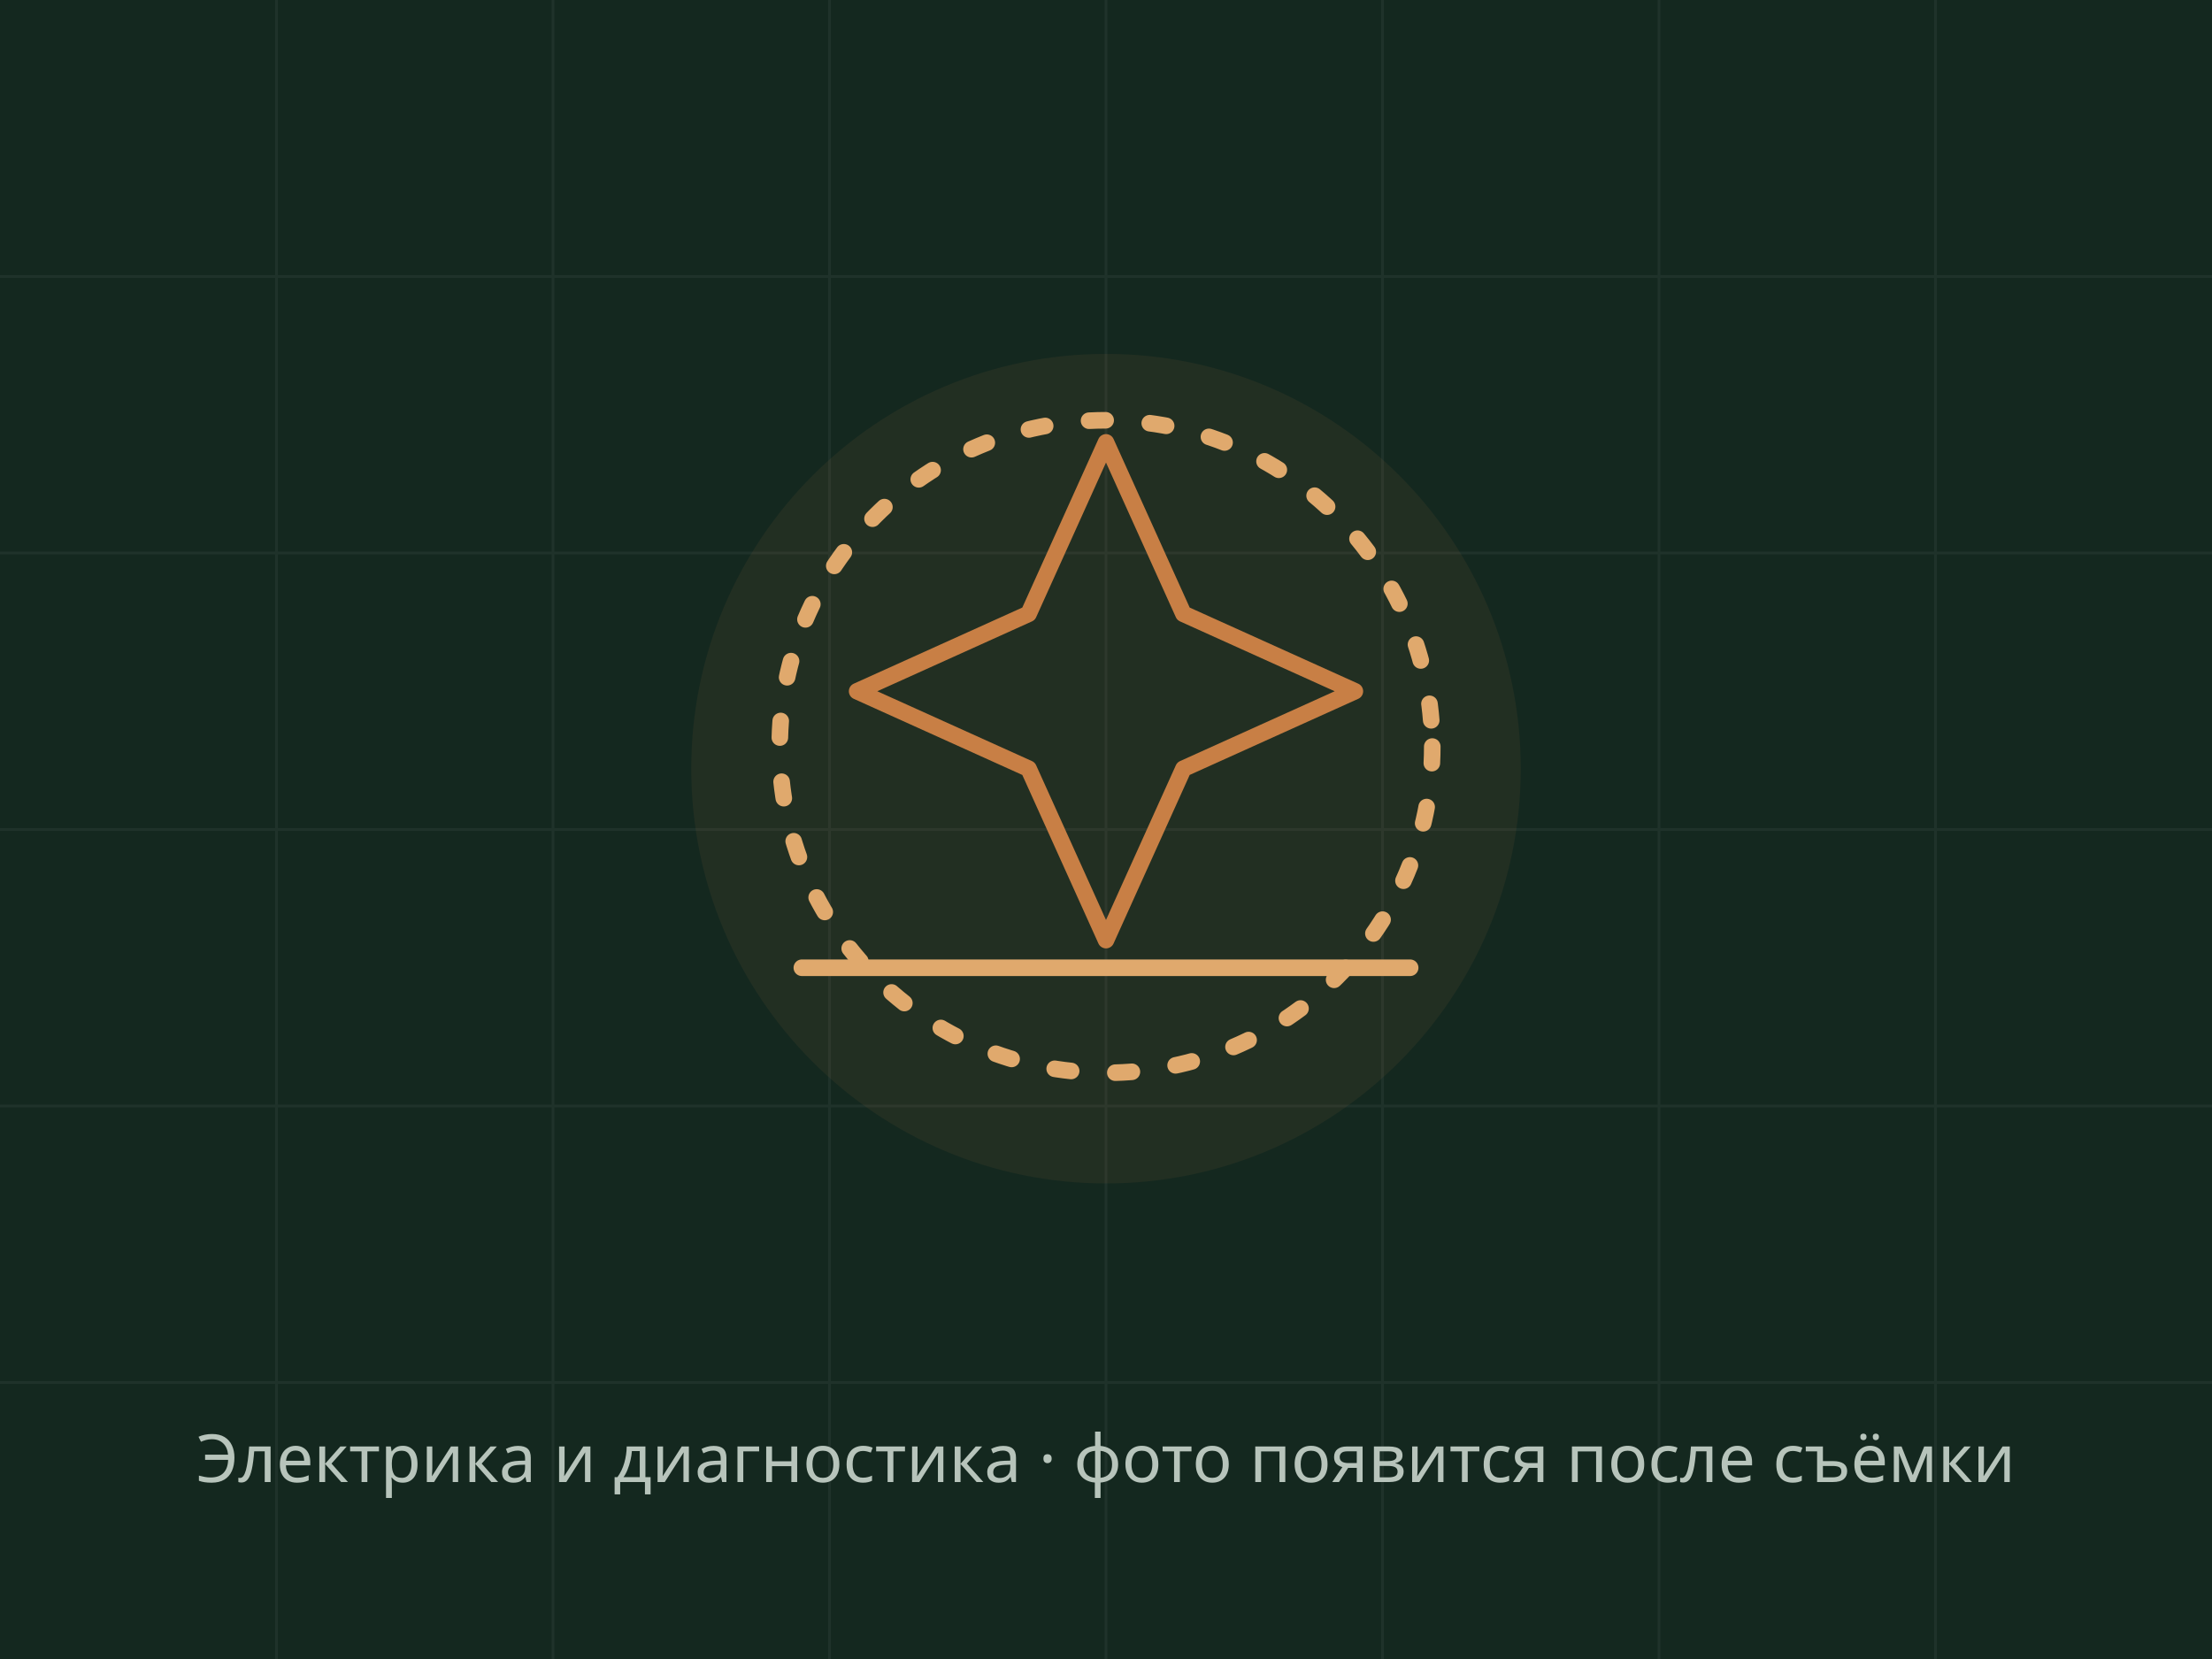
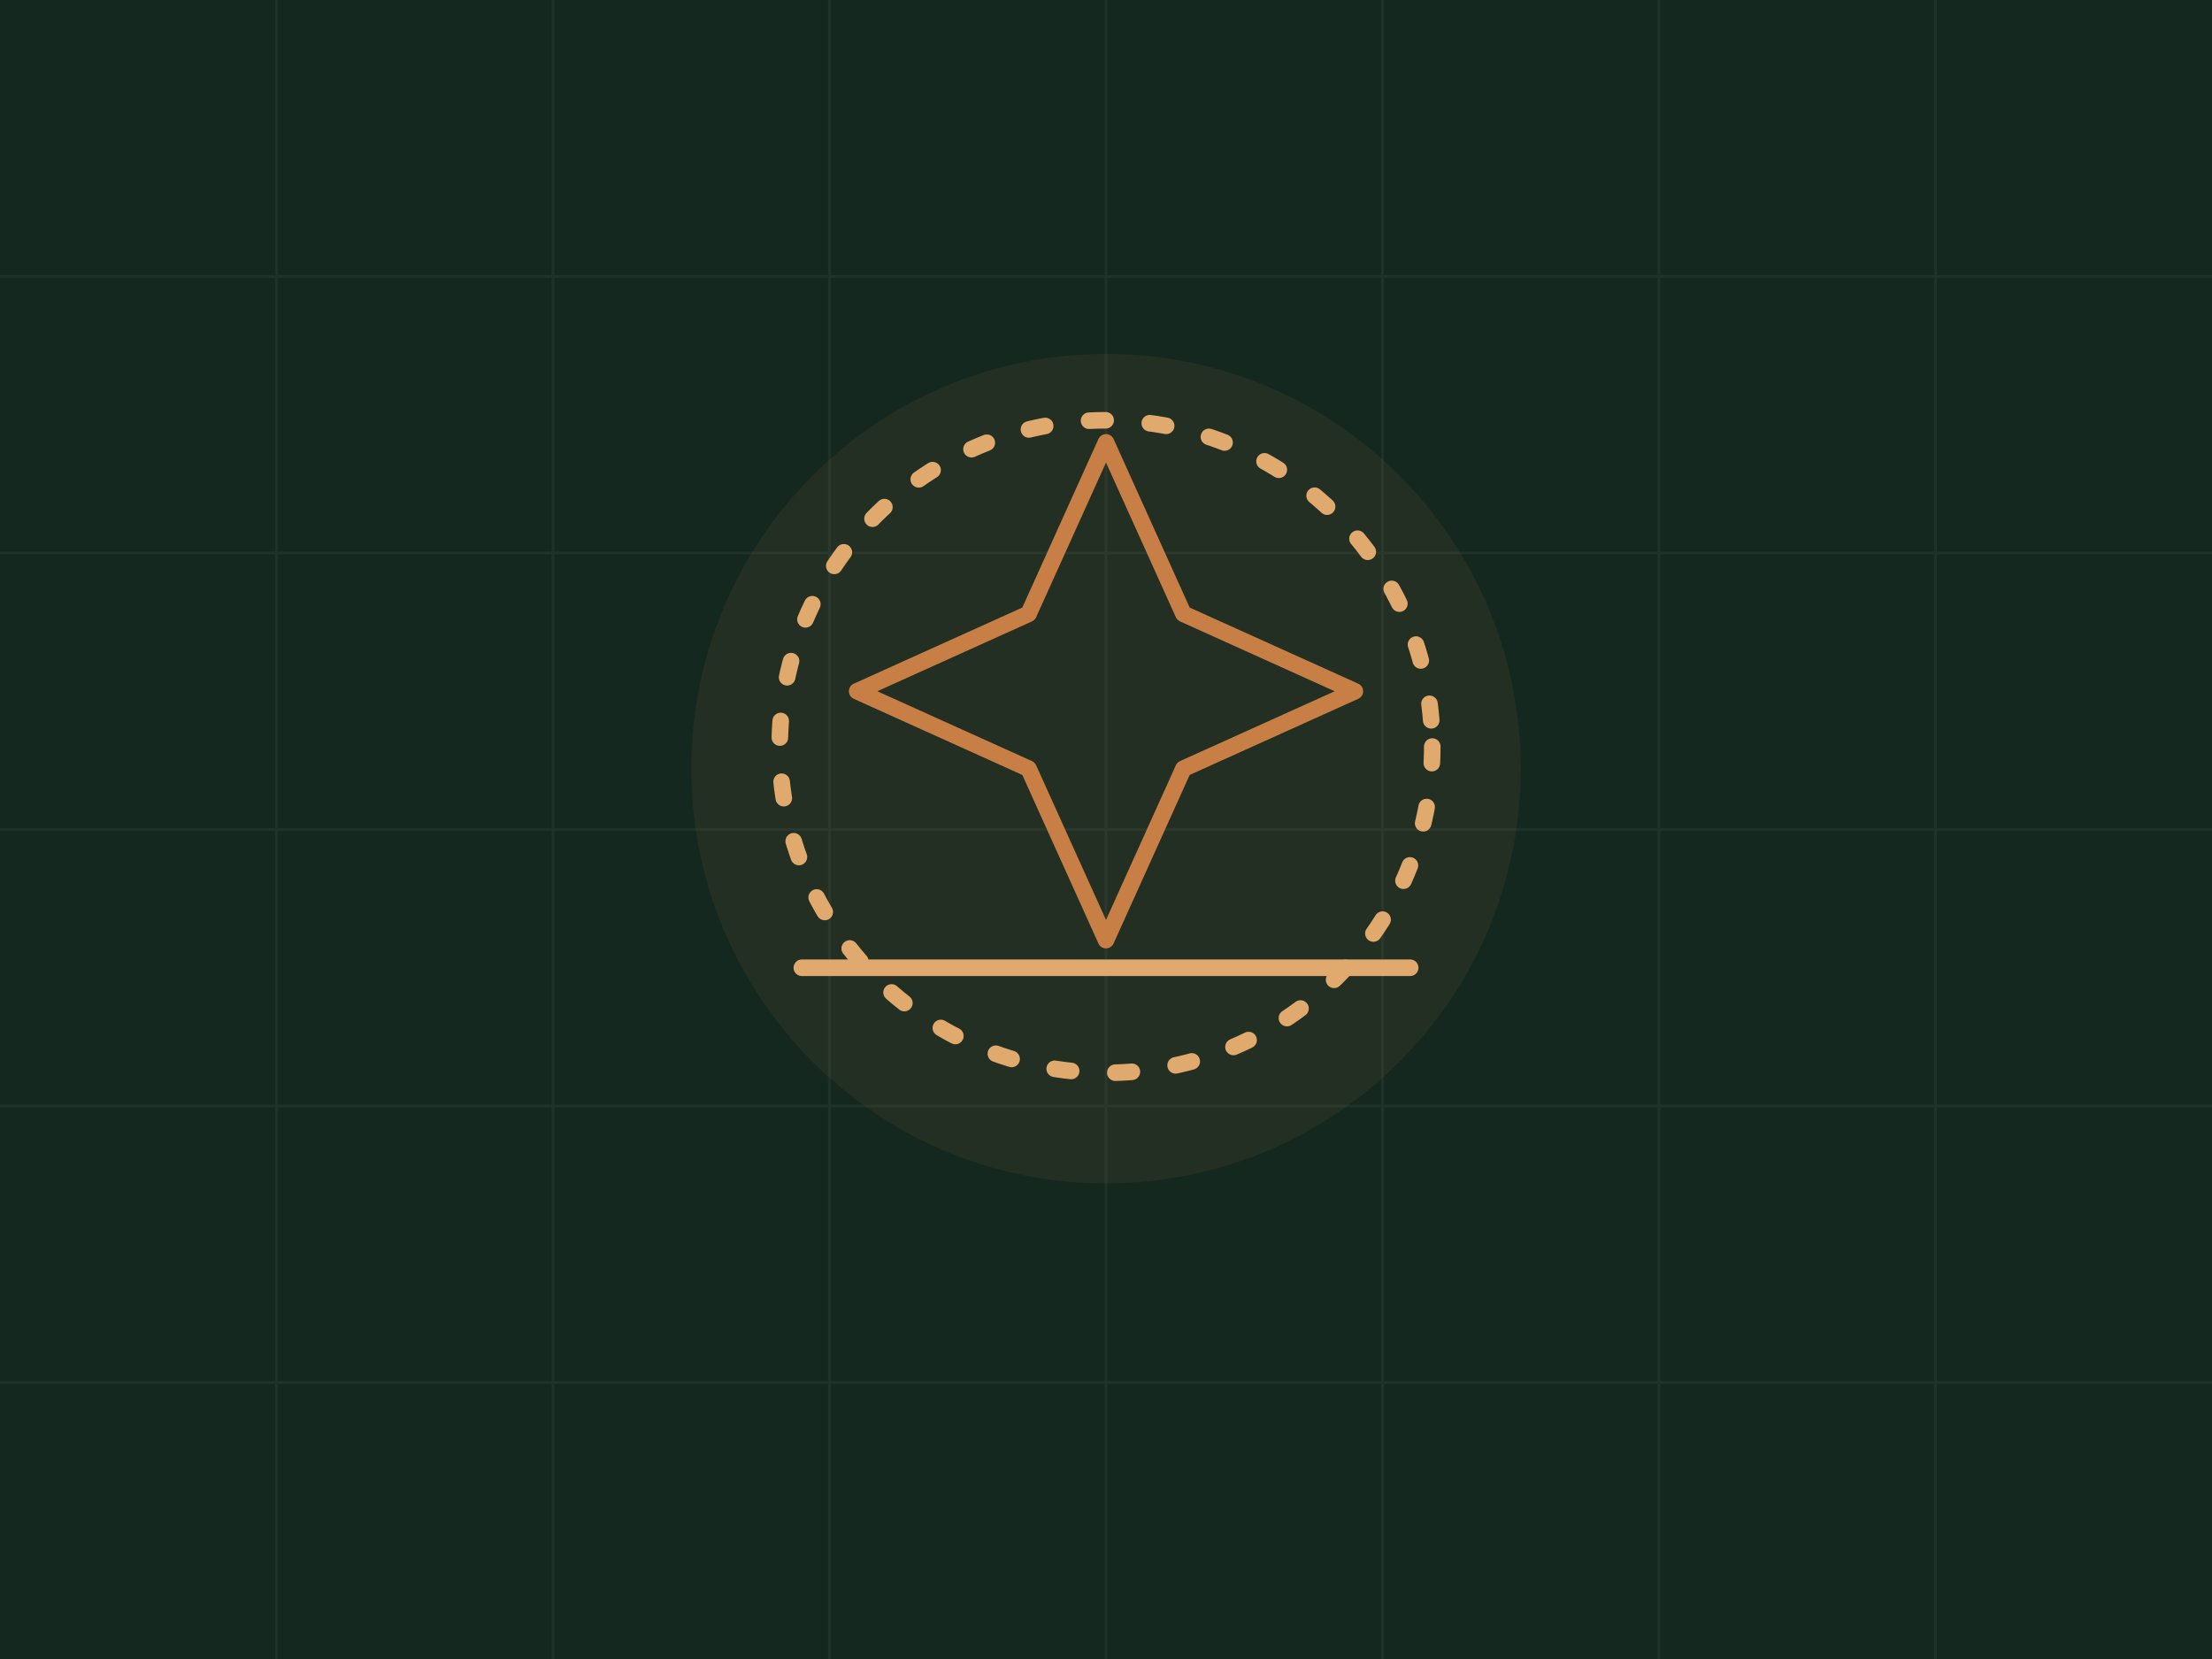
<svg xmlns="http://www.w3.org/2000/svg" viewBox="0 0 800 600" role="img">
  <rect width="800" height="600" fill="#14281F" />
  <g stroke="#B7C4BB" stroke-opacity=".07">
    <path d="M0 100h800M0 200h800M0 300h800M0 400h800M0 500h800M100 0v600M200 0v600M300 0v600M400 0v600M500 0v600M600 0v600M700 0v600" />
  </g>
  <circle cx="400" cy="278" r="150" fill="#C87F45" opacity=".08" />
  <g fill="none" stroke="#E0A96D" stroke-width="6" stroke-linecap="round" stroke-linejoin="round">
    <path d="M400 160l28 62 62 28-62 28-28 62-28-62-62-28 62-28z" stroke="#C87F45" />
    <path d="M290 350h220" />
    <circle cx="400" cy="270" r="118" stroke-dasharray="6 16" />
  </g>
-   <g fill="#B7C4BB" font-family="sans-serif" font-size="24">
-     <text x="400" y="536" text-anchor="middle">Электрика и диагностика · фото появится после съёмки</text>
-   </g>
+   <g fill="#B7C4BB" font-family="sans-serif" font-size="24" />
</svg>
